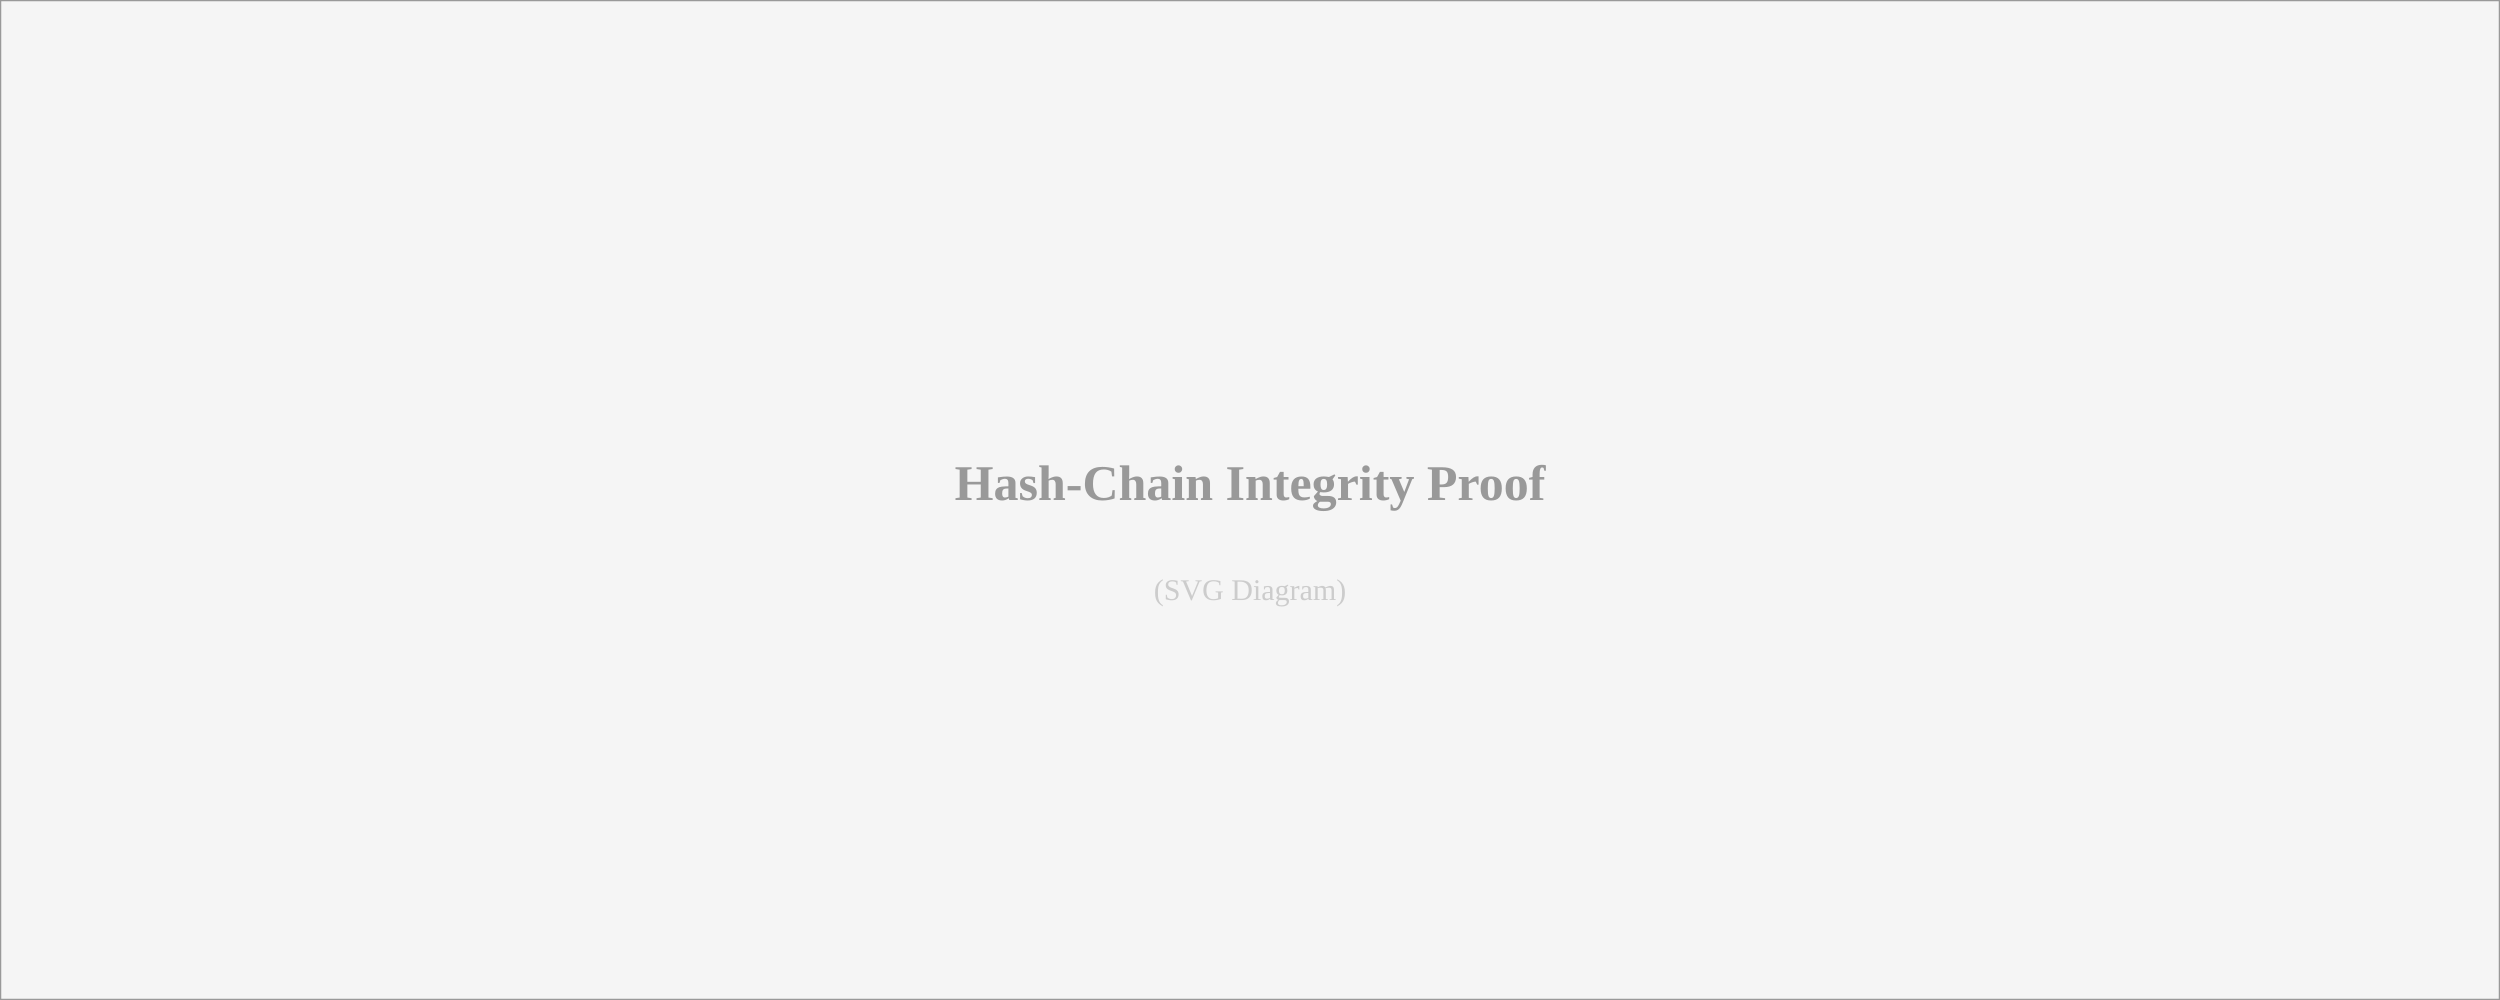
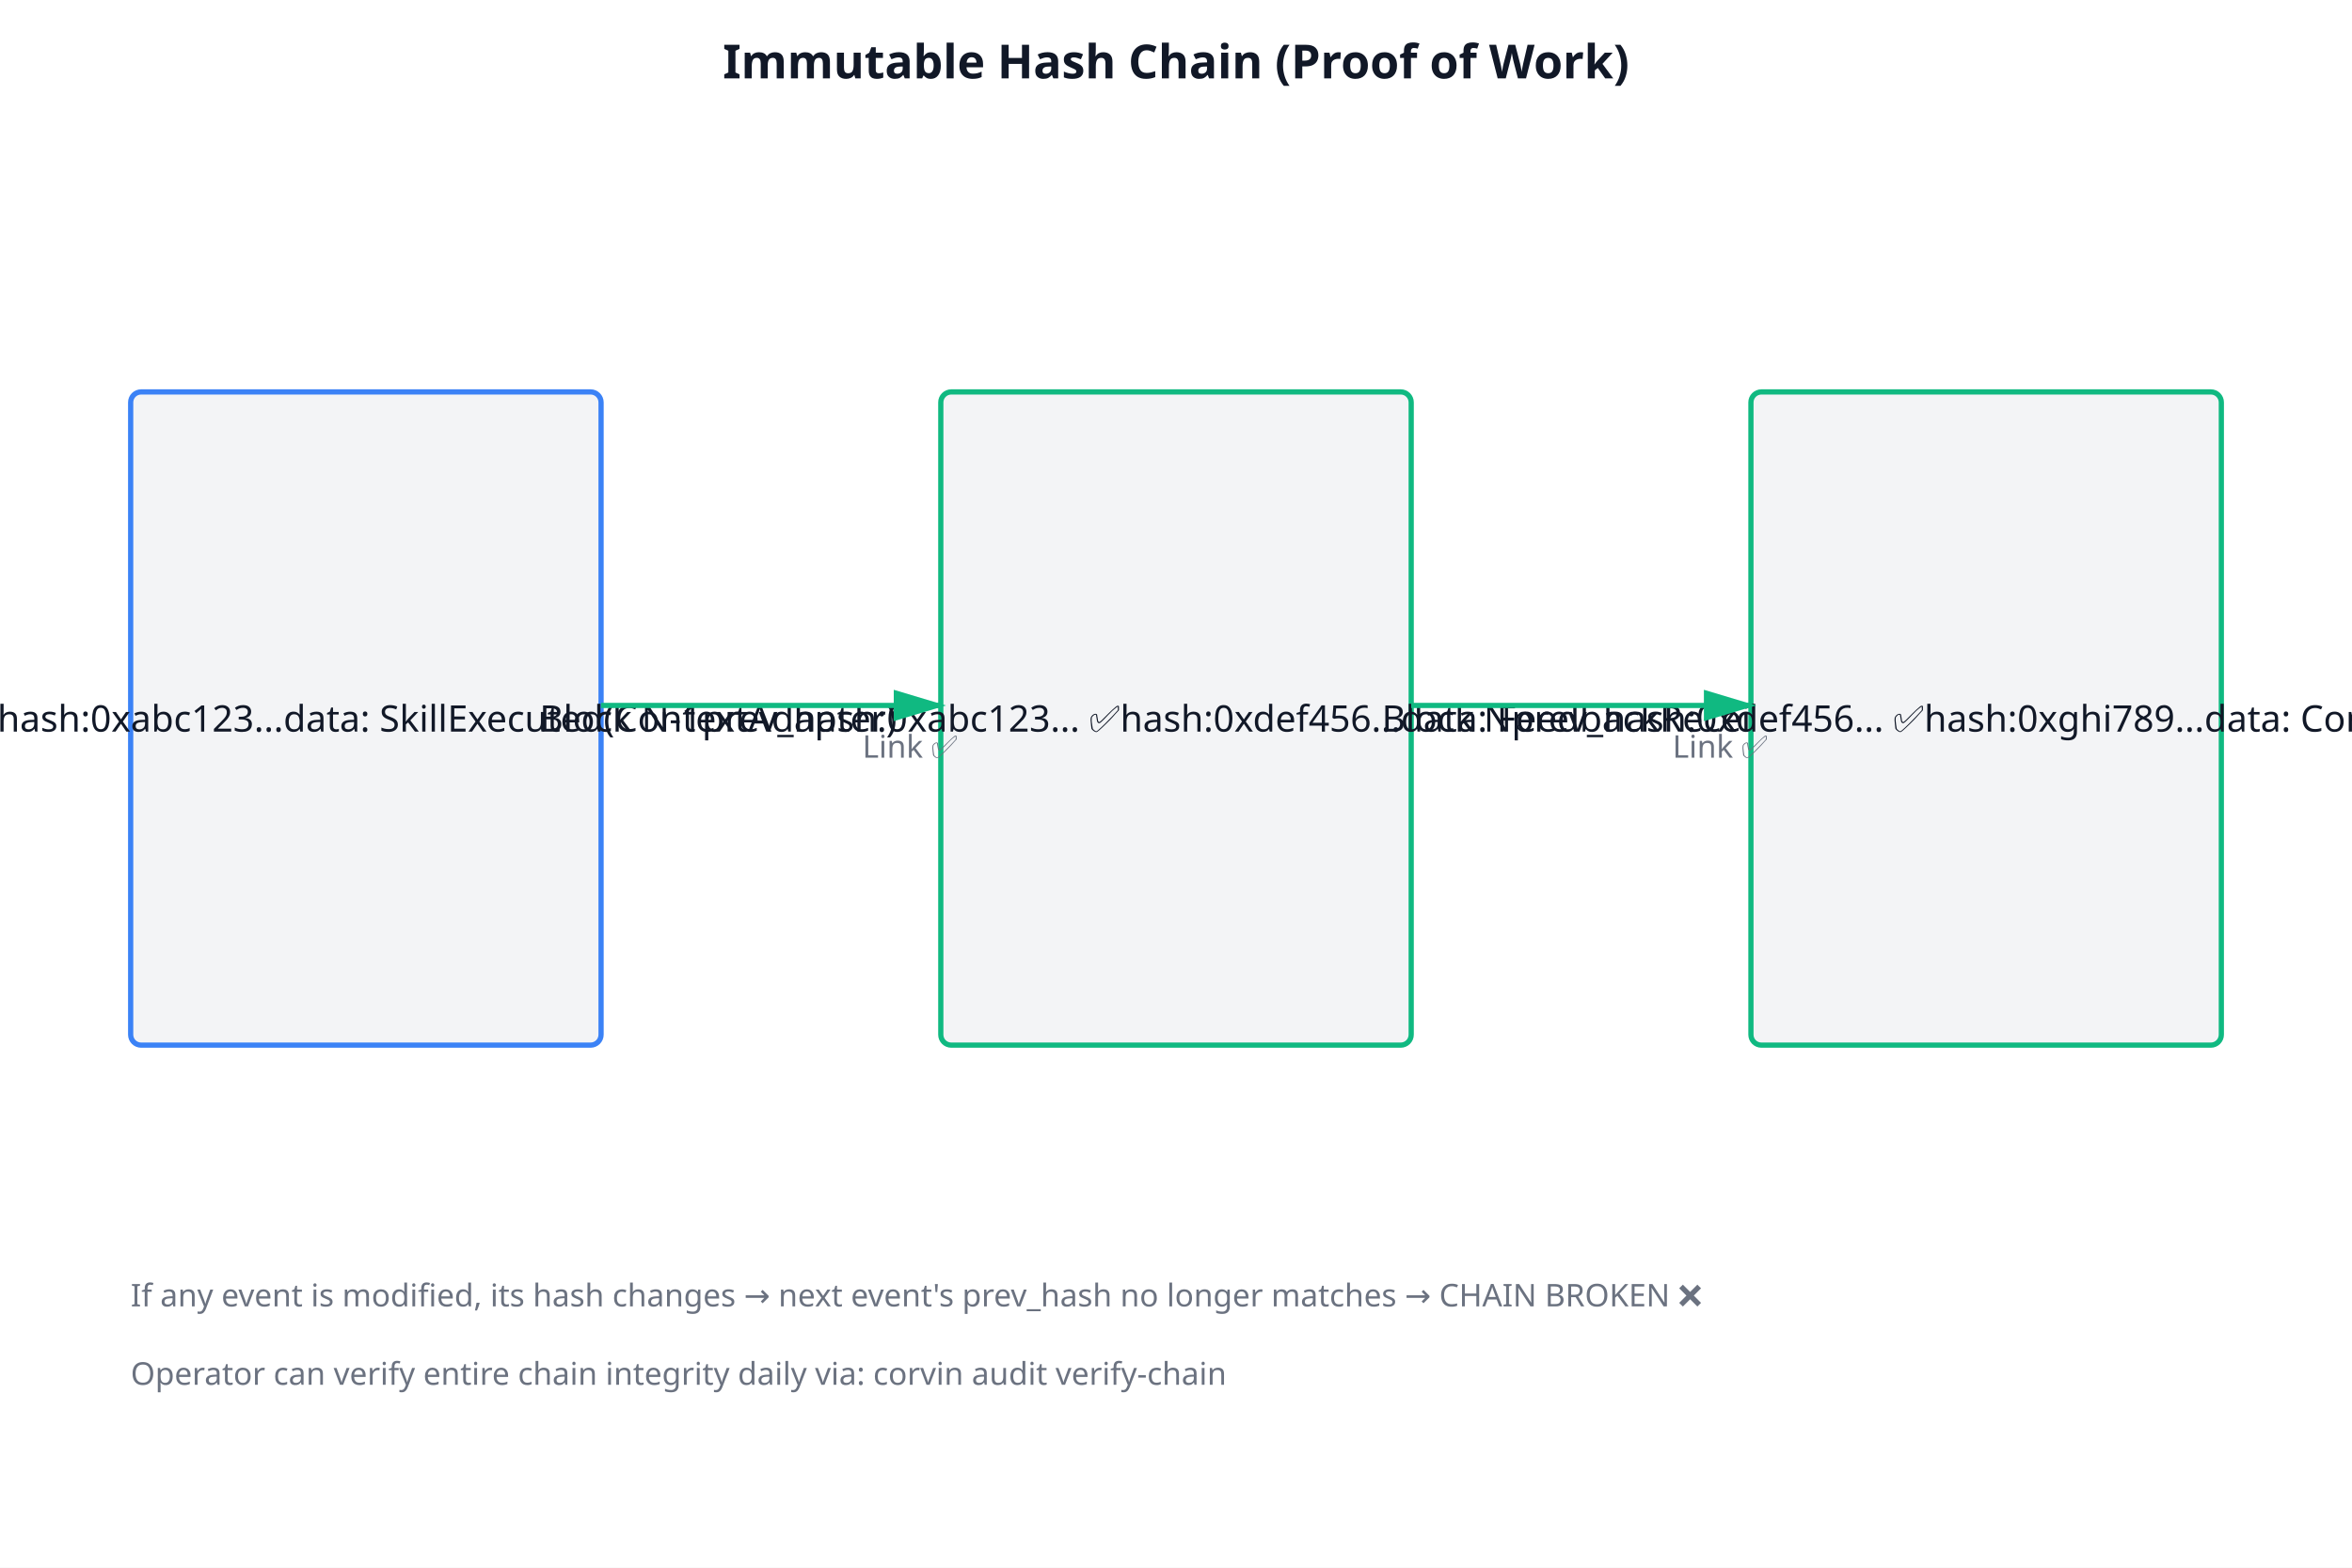
- <svg xmlns="http://www.w3.org/2000/svg" viewBox="0 0 1000 400">
-   <rect width="1000" height="400" fill="#f5f5f5" stroke="#999" stroke-width="1" />
-   <text x="500" y="200" font-size="20" font-weight="bold" text-anchor="middle" fill="#999">Hash-Chain Integrity Proof</text>
-   <text x="500" y="240" font-size="12" text-anchor="middle" fill="#ccc">(SVG Diagram)</text>
+ <svg xmlns="http://www.w3.org/2000/svg" viewBox="0 0 900 600" width="900" height="600">
+   <defs>
+     <style>
+       .box { fill: #F3F4F6; stroke: #3B82F6; stroke-width: 2; }
+       .box-green { fill: #F3F4F6; stroke: #10B981; stroke-width: 2; }
+       .box-red { fill: #F3F4F6; stroke: #EF4444; stroke-width: 2; }
+       .title { font-size: 18px; font-weight: bold; fill: #111827; font-family: sans-serif; }
+       .label { font-size: 14px; fill: #111827; font-family: sans-serif; }
+       .small { font-size: 12px; fill: #6B7280; font-family: sans-serif; }
+       .arrow { stroke: #3B82F6; stroke-width: 2; fill: none; marker-end: url(#arrowhead); }
+       .arrow-green { stroke: #10B981; stroke-width: 2; fill: none; marker-end: url(#arrowhead-green); }
+       .arrow-red { stroke: #EF4444; stroke-width: 2; fill: none; marker-end: url(#arrowhead-red); }
+       line { stroke: #6B7280; stroke-width: 1; }
+       circle { fill: #F3F4F6; stroke: #3B82F6; stroke-width: 2; }
+     </style>
+     <marker id="arrowhead" markerWidth="10" markerHeight="10" refX="9" refY="3" orient="auto">
+       <polygon points="0 0, 10 3, 0 6" fill="#3B82F6" />
+     </marker>
+     <marker id="arrowhead-green" markerWidth="10" markerHeight="10" refX="9" refY="3" orient="auto">
+       <polygon points="0 0, 10 3, 0 6" fill="#10B981" />
+     </marker>
+     <marker id="arrowhead-red" markerWidth="10" markerHeight="10" refX="9" refY="3" orient="auto">
+       <polygon points="0 0, 10 3, 0 6" fill="#EF4444" />
+     </marker>
+   </defs>
+   <rect width="900" height="600" fill="white" />
+   <text x="450" y="30" text-anchor="middle" class="title">Immutable Hash Chain (Proof of Work)</text>
+   <rect x="50" y="150" width="180" height="250" class="box" rx="4" />
+   <text x="140" y="280" text-anchor="middle" class="label">Block N-2
+ 
+ hash:
+ 0xabc123...
+ 
+ data: Skill
+ Executed
+ (Context
+ Adapter)</text>
+   <rect x="360" y="150" width="180" height="250" class="box-green" rx="4" />
+   <text x="450" y="280" text-anchor="middle" class="label">Block N-1
+ 
+ prev_hash:
+ 0xabc123... ✅
+ 
+ hash:
+ 0xdef456...
+ 
+ data: Feedback
+ Received</text>
+   <rect x="670" y="150" width="180" height="250" class="box-green" rx="4" />
+   <text x="760" y="280" text-anchor="middle" class="label">Block N
+ 
+ prev_hash:
+ 0xdef456... ✅
+ 
+ hash:
+ 0xghi789...
+ 
+ data: Config
+ Optimized</text>
+   <path d="M 230 270 L 360 270" class="arrow-green" stroke-width="3" />
+   <path d="M 540 270 L 670 270" class="arrow-green" stroke-width="3" />
+   <text x="330" y="290" class="small">Link ✅</text>
+   <text x="640" y="290" class="small">Link ✅</text>
+   <text x="50" y="500" class="small">If any event is modified, its hash changes → next event's prev_hash no longer matches → CHAIN BROKEN ❌</text>
+   <text x="50" y="530" class="small">Operator can verify entire chain integrity daily via: corvin audit verify-chain</text>
</svg>
